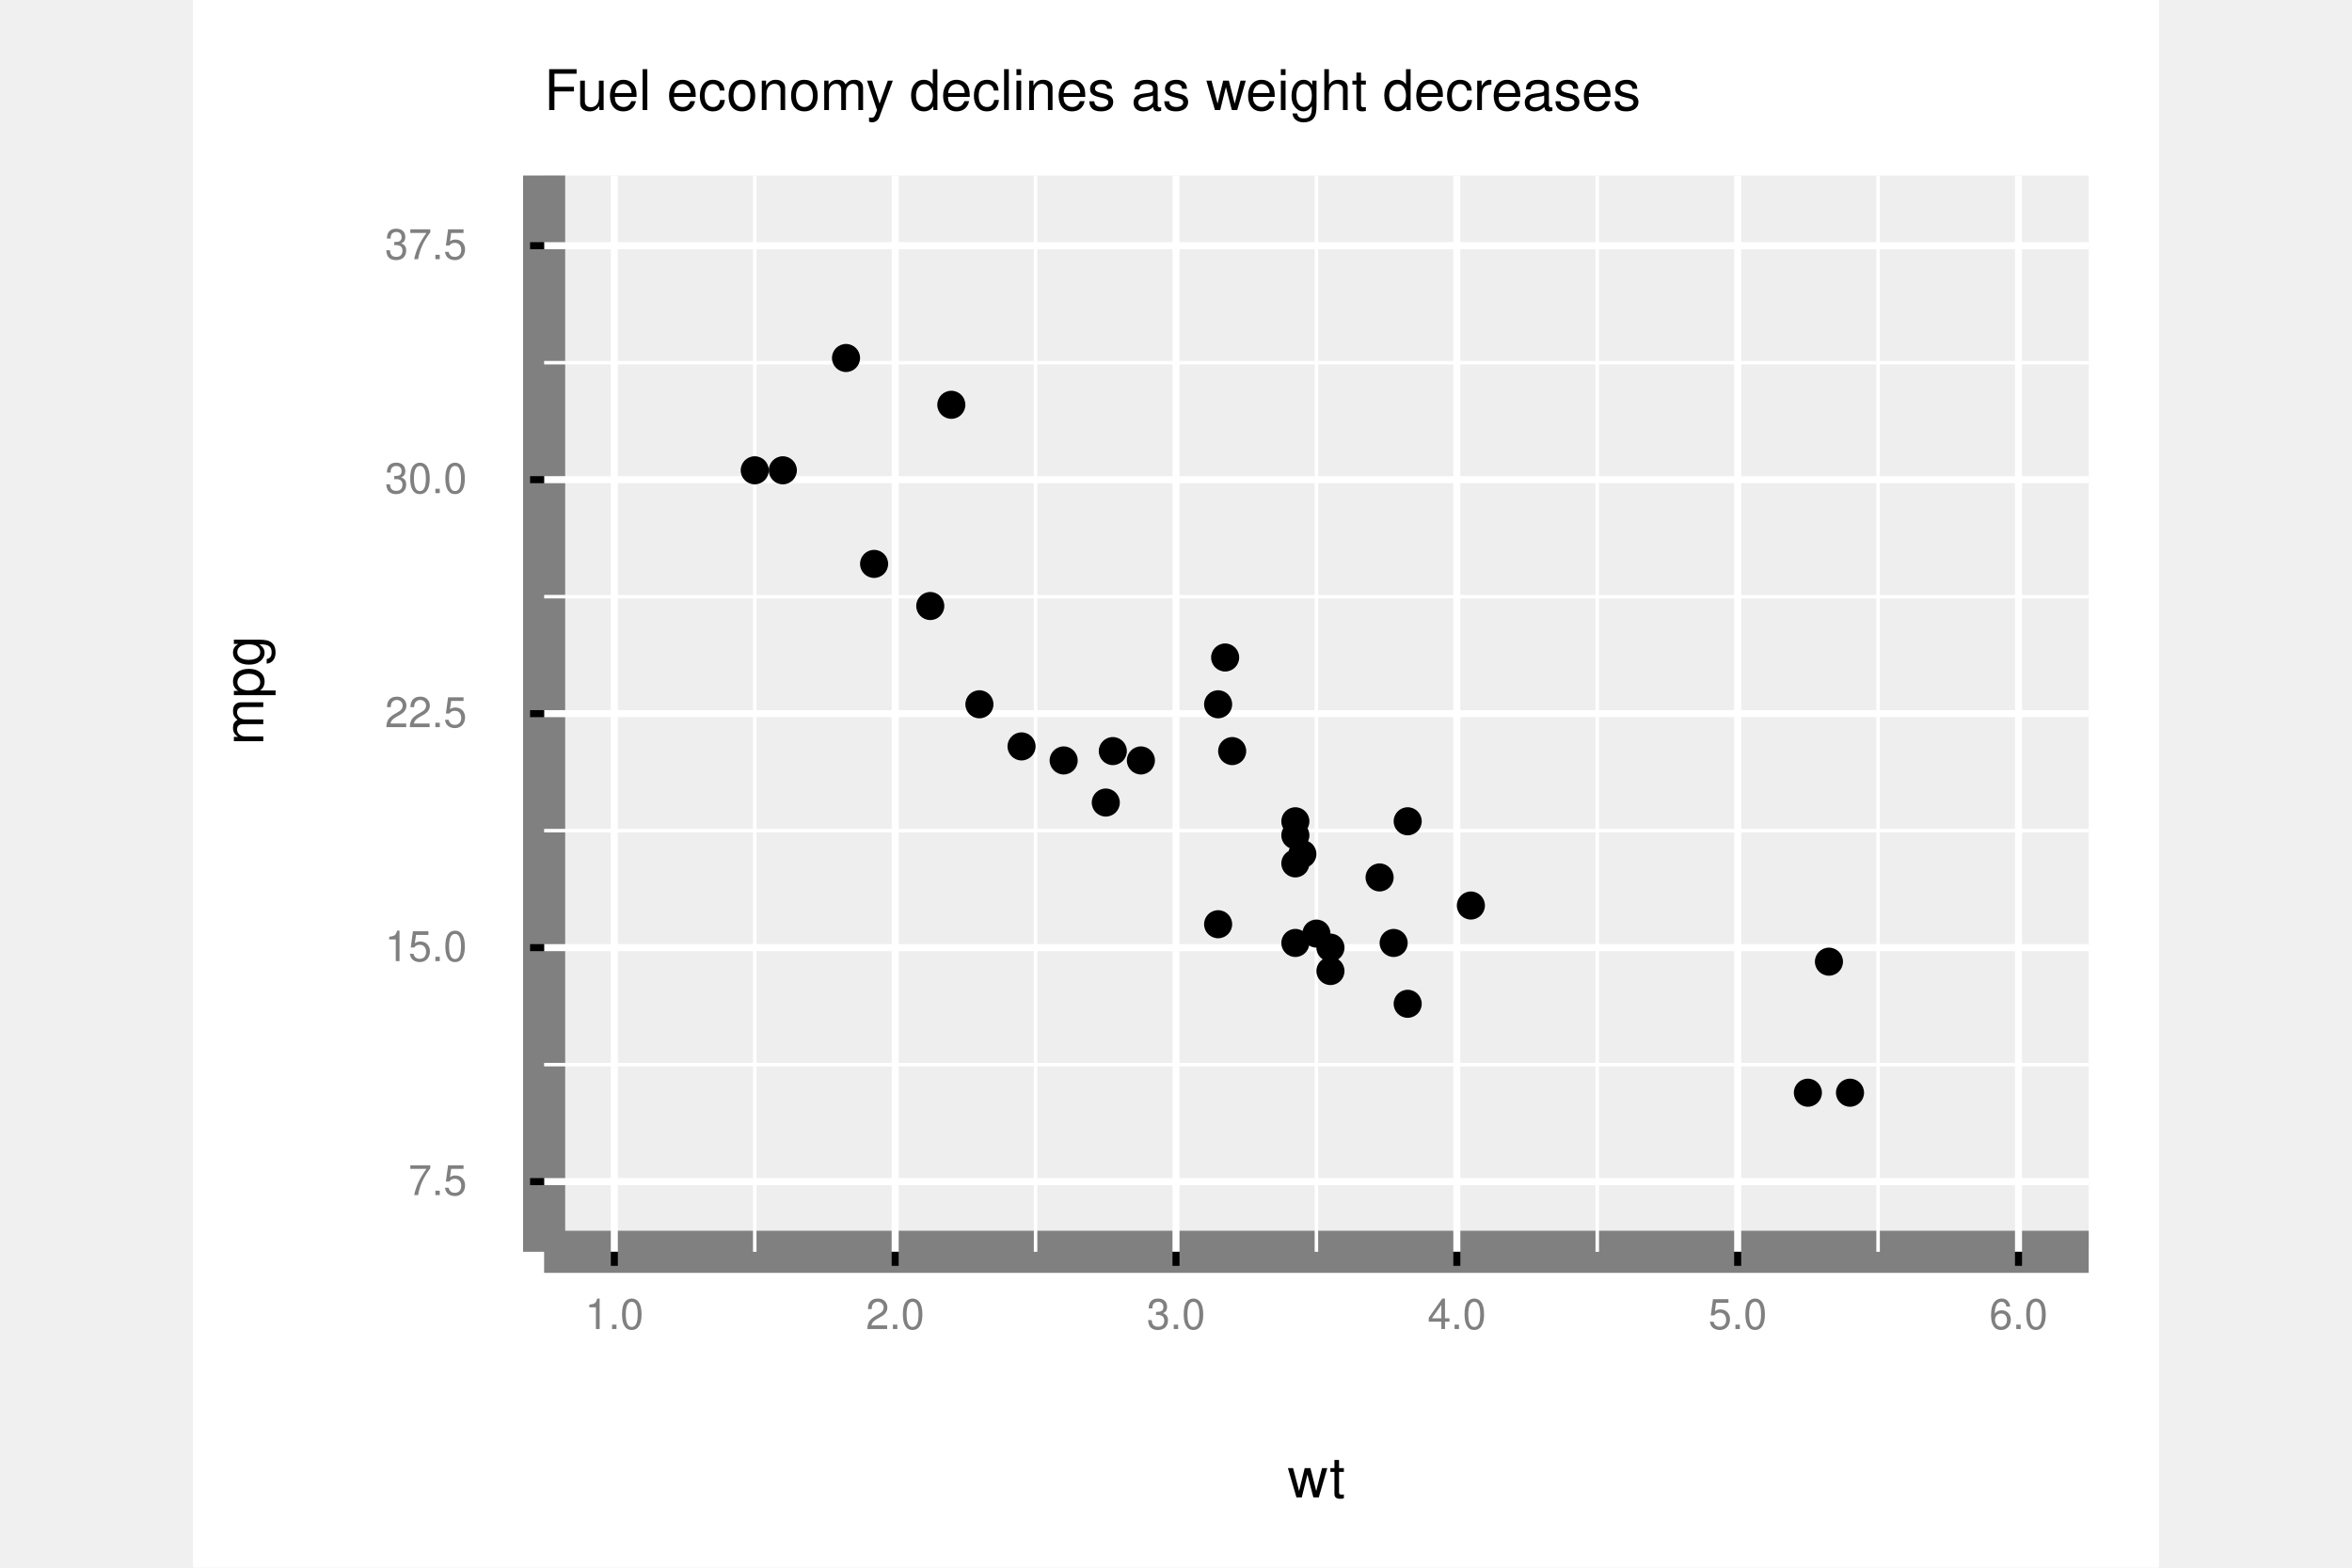
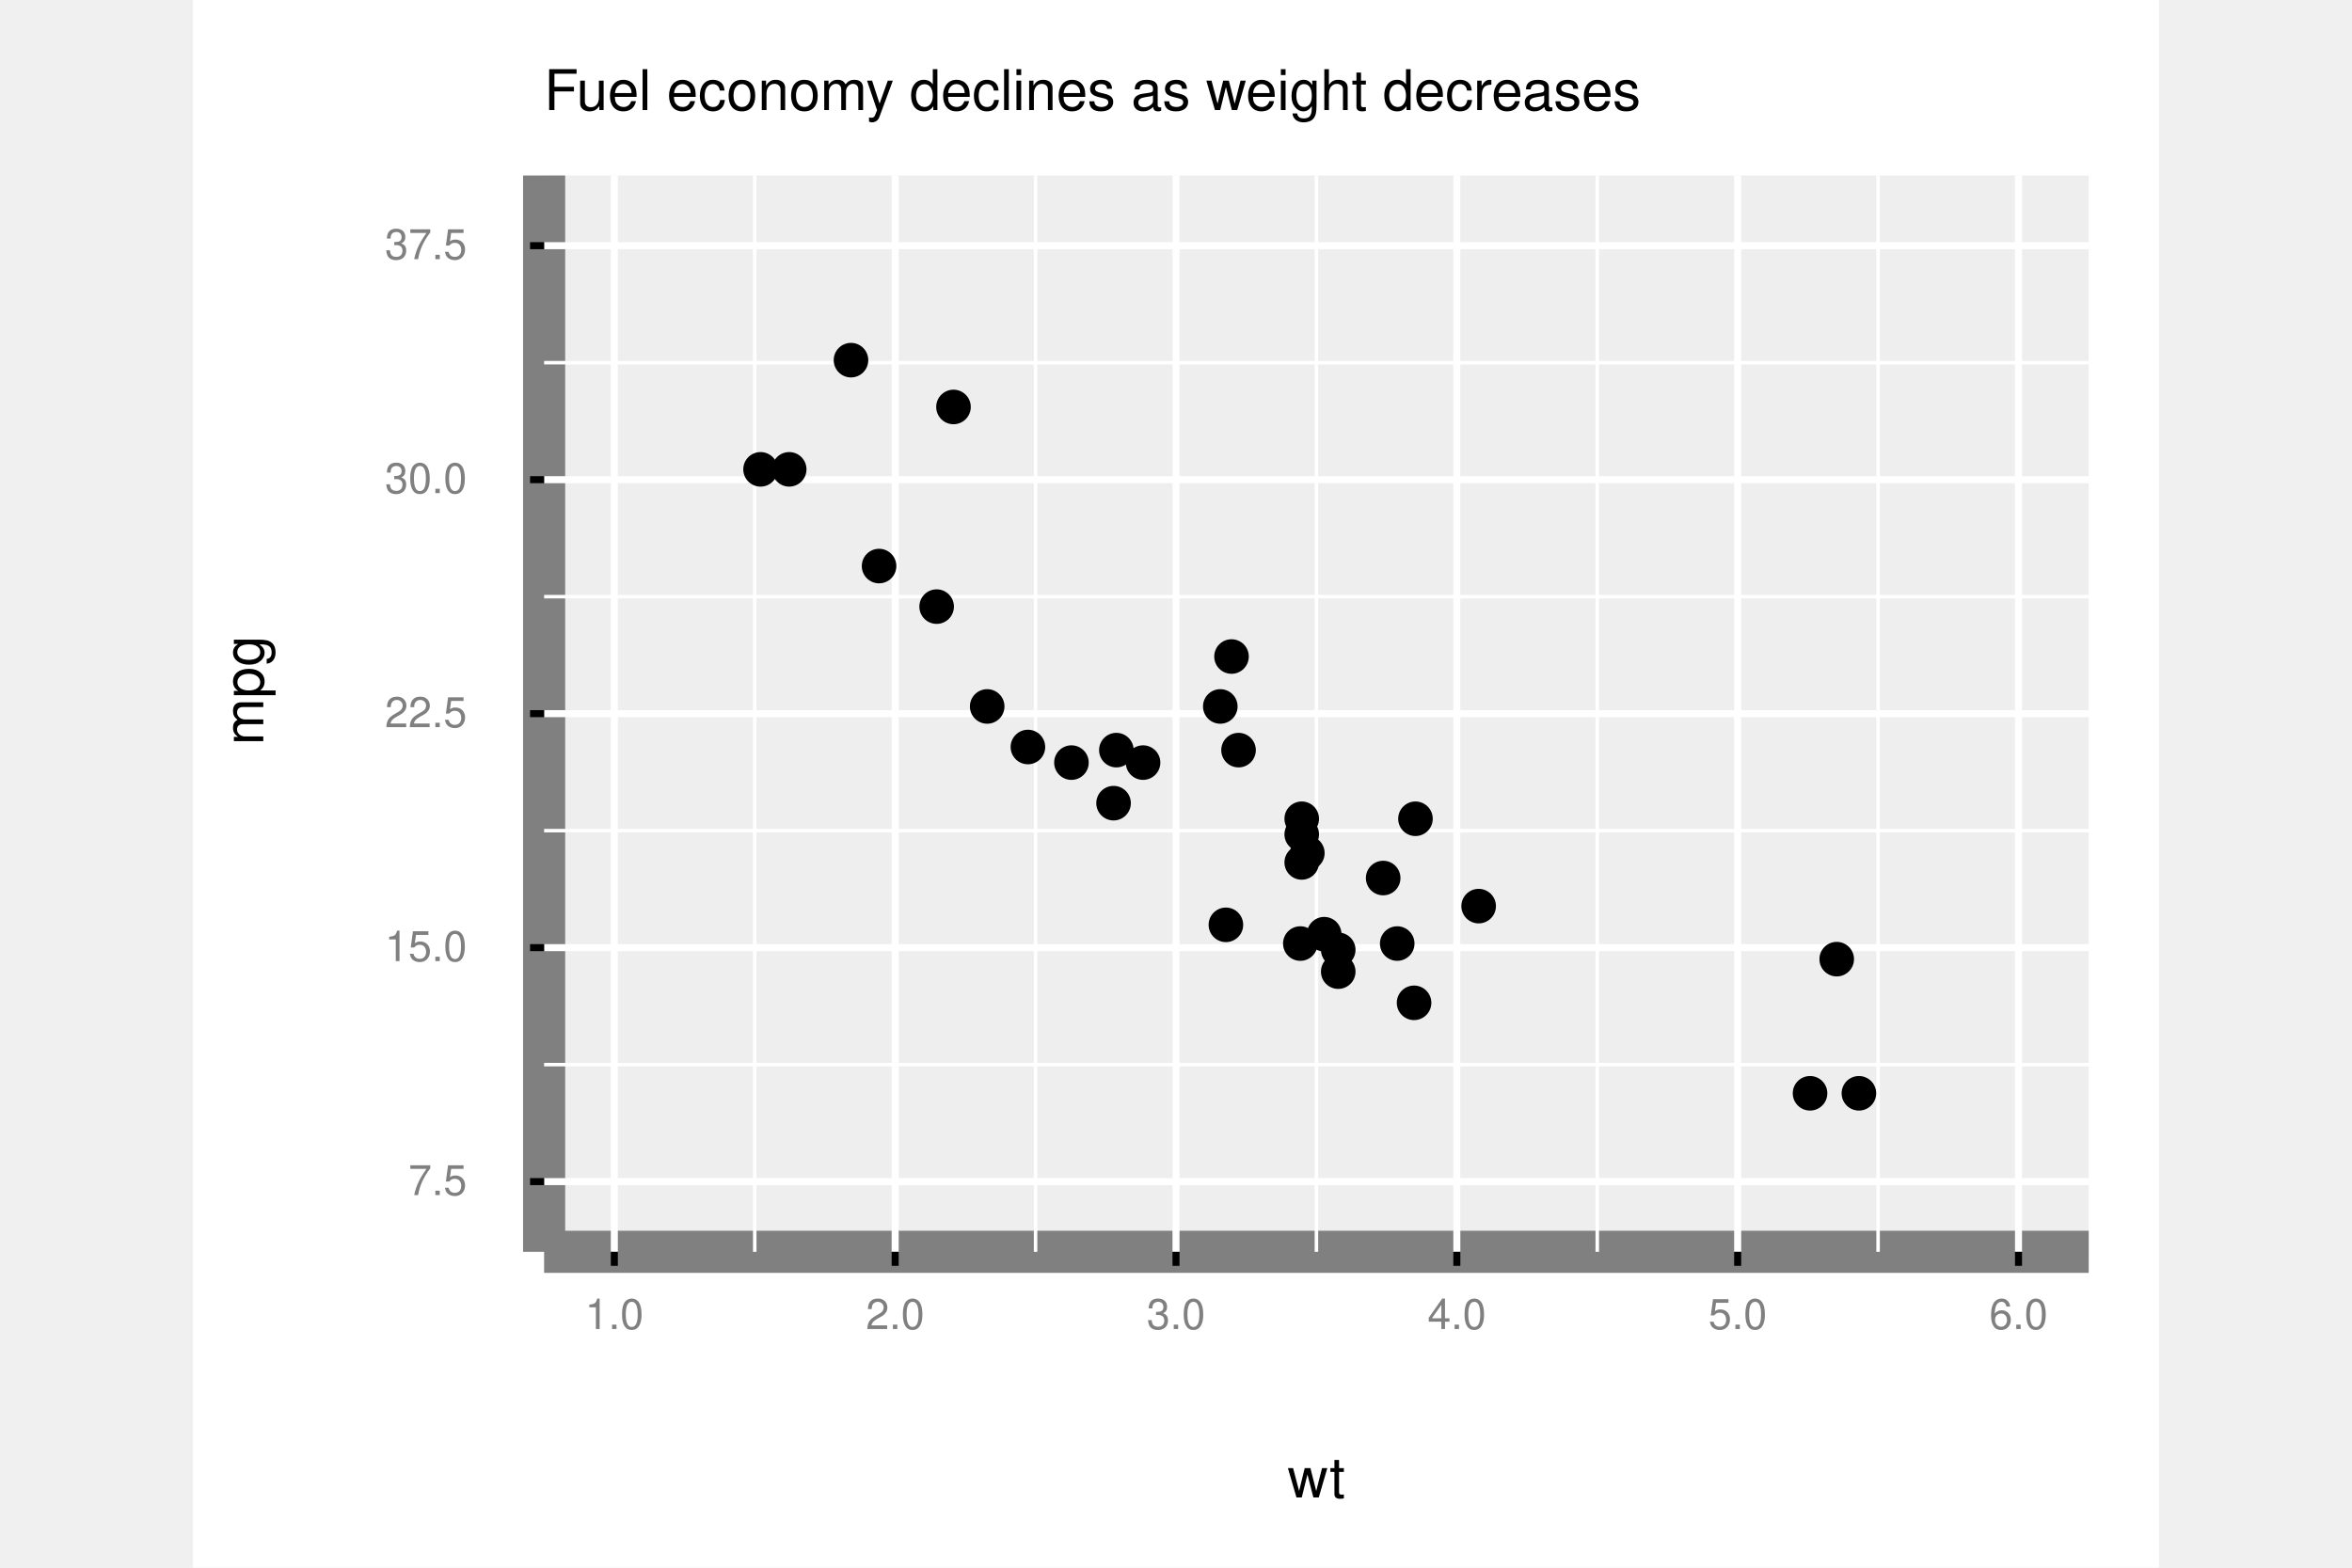
- <svg xmlns="http://www.w3.org/2000/svg" id="gg-2434" viewBox="0 0 280 223.333" height="550" width="825.0">
-   <style type="text/css">#gg-2434 .gg-axis-line {stroke: grey;stroke-width: 6;} #gg-2434 .gg-axis-text {fill: #808080;font-size: 6px;} #gg-2434 .gg-axis-text-x {} #gg-2434 .gg-axis-ticks {stroke: #000000;} #gg-2434 .gg-axis-title {fill: #000000;font-size: 8px;} #gg-2434 .gg-legend-key {stroke: #EEEEEE;fill: #EEEEEE;stroke-width: 0.5;} #gg-2434 .gg-legend-text {fill: #000000;font-size: 6px;} #gg-2434 .gg-legend-title {fill: #000000;font-size: 8px;} #gg-2434 .gg-panel-background {fill: #EEEEEE;} #gg-2434 .gg-panel-border {} #gg-2434 .gg-panel-grid {stroke: #FFFFFF;} #gg-2434 .gg-panel-grid-major {stroke-width: 1;} #gg-2434 .gg-panel-grid-minor {stroke-width: 0.5;} #gg-2434 .gg-plot-background {fill: #FFFFFF;} #gg-2434 .gg-plot-title {font-size: 8px;} #gg-2434 .gg-text {font-family: Helvetica, Arial, sans-serif;} </style>
+ <svg xmlns="http://www.w3.org/2000/svg" id="gg-1890" viewBox="0 0 280 223.333" height="550" width="825.0">
+   <style type="text/css">#gg-1890 .gg-axis-line {stroke: grey;stroke-width: 6;} #gg-1890 .gg-axis-text {fill: #808080;font-size: 6px;} #gg-1890 .gg-axis-text-x {} #gg-1890 .gg-axis-ticks {stroke: #000000;} #gg-1890 .gg-axis-title {fill: #000000;font-size: 8px;} #gg-1890 .gg-legend-key {stroke: #EEEEEE;fill: #EEEEEE;stroke-width: 0.5;} #gg-1890 .gg-legend-text {fill: #000000;font-size: 6px;} #gg-1890 .gg-legend-title {fill: #000000;font-size: 8px;} #gg-1890 .gg-panel-background {fill: #EEEEEE;} #gg-1890 .gg-panel-border {} #gg-1890 .gg-panel-grid {stroke: #FFFFFF;} #gg-1890 .gg-panel-grid-major {stroke-width: 1;} #gg-1890 .gg-panel-grid-minor {stroke-width: 0.5;} #gg-1890 .gg-plot-background {fill: #FFFFFF;} #gg-1890 .gg-plot-title {font-size: 8px;} #gg-1890 .gg-text {font-family: Helvetica, Arial, sans-serif;} </style>
  <rect class="gg-plot-background" width="100%" height="100%" />
  <g transform="translate(50, 25)">
    <rect x="0" y="0" height="153.333" width="220" class="gg-panel-background gg-panel-border" />
    <g opacity="1" transform="translate(0, 153.3333)">
      <line x2="220" class="gg-axis-line gg-axis-line-x" />
    </g>
    <g transform="translate(10,153.3333)" font-size="10" text-anchor="middle">
-       <g opacity="1" transform="translate(200,0)">
+       <g opacity="1" transform="translate(200.0,0)">
        <text y="11" class="gg-text gg-axis-text gg-axis-text-x" text-anchor="middle">6.0</text>
      </g>
-       <g opacity="1" transform="translate(160,0)">
+       <g opacity="1" transform="translate(160.0,0)">
        <text y="11" class="gg-text gg-axis-text gg-axis-text-x" text-anchor="middle">5.0</text>
      </g>
-       <g opacity="1" transform="translate(120,0)">
+       <g opacity="1" transform="translate(120.0,0)">
        <text y="11" class="gg-text gg-axis-text gg-axis-text-x" text-anchor="middle">4.0</text>
      </g>
-       <g opacity="1" transform="translate(80,0)">
+       <g opacity="1" transform="translate(80.0,0)">
        <text y="11" class="gg-text gg-axis-text gg-axis-text-x" text-anchor="middle">3.0</text>
      </g>
-       <g opacity="1" transform="translate(40,0)">
+       <g opacity="1" transform="translate(40.0,0)">
        <text y="11" class="gg-text gg-axis-text gg-axis-text-x" text-anchor="middle">2.0</text>
      </g>
-       <g opacity="1" transform="translate(0,0)">
+       <g opacity="1" transform="translate(0.0,0)">
        <text y="11" class="gg-text gg-axis-text gg-axis-text-x" text-anchor="middle">1.0</text>
      </g>
-       <g opacity="1" transform="translate(200,0)">
-         <line y2="-153.333" class="gg-panel-grid gg-panel-grid-major" />
-       </g>
-       <g opacity="1" transform="translate(160,0)">
-         <line y2="-153.333" class="gg-panel-grid gg-panel-grid-major" />
-       </g>
-       <g opacity="1" transform="translate(120,0)">
-         <line y2="-153.333" class="gg-panel-grid gg-panel-grid-major" />
-       </g>
-       <g opacity="1" transform="translate(80,0)">
-         <line y2="-153.333" class="gg-panel-grid gg-panel-grid-major" />
-       </g>
-       <g opacity="1" transform="translate(40,0)">
-         <line y2="-153.333" class="gg-panel-grid gg-panel-grid-major" />
-       </g>
-       <g opacity="1" transform="translate(0,0)">
-         <line y2="-153.333" class="gg-panel-grid gg-panel-grid-major" />
-       </g>
-       <g opacity="1" transform="translate(160,0)">
-         <line y2="-153.333" class="gg-panel-grid gg-panel-grid-minor" transform="translate(20.0, 0)" />
-       </g>
-       <g opacity="1" transform="translate(120,0)">
-         <line y2="-153.333" class="gg-panel-grid gg-panel-grid-minor" transform="translate(20.0, 0)" />
-       </g>
-       <g opacity="1" transform="translate(80,0)">
-         <line y2="-153.333" class="gg-panel-grid gg-panel-grid-minor" transform="translate(20.0, 0)" />
-       </g>
-       <g opacity="1" transform="translate(40,0)">
-         <line y2="-153.333" class="gg-panel-grid gg-panel-grid-minor" transform="translate(20.0, 0)" />
-       </g>
-       <g opacity="1" transform="translate(0,0)">
+       <g opacity="1" transform="translate(200.0,0)">
+         <line y2="-153.333" class="gg-panel-grid gg-panel-grid-major" />
+       </g>
+       <g opacity="1" transform="translate(160.0,0)">
+         <line y2="-153.333" class="gg-panel-grid gg-panel-grid-major" />
+       </g>
+       <g opacity="1" transform="translate(120.0,0)">
+         <line y2="-153.333" class="gg-panel-grid gg-panel-grid-major" />
+       </g>
+       <g opacity="1" transform="translate(80.0,0)">
+         <line y2="-153.333" class="gg-panel-grid gg-panel-grid-major" />
+       </g>
+       <g opacity="1" transform="translate(40.0,0)">
+         <line y2="-153.333" class="gg-panel-grid gg-panel-grid-major" />
+       </g>
+       <g opacity="1" transform="translate(0.0,0)">
+         <line y2="-153.333" class="gg-panel-grid gg-panel-grid-major" />
+       </g>
+       <g opacity="1" transform="translate(160.0,0)">
+         <line y2="-153.333" class="gg-panel-grid gg-panel-grid-minor" transform="translate(20.0, 0)" />
+       </g>
+       <g opacity="1" transform="translate(120.0,0)">
+         <line y2="-153.333" class="gg-panel-grid gg-panel-grid-minor" transform="translate(20.0, 0)" />
+       </g>
+       <g opacity="1" transform="translate(80.0,0)">
+         <line y2="-153.333" class="gg-panel-grid gg-panel-grid-minor" transform="translate(20.0, 0)" />
+       </g>
+       <g opacity="1" transform="translate(40.0,0)">
+         <line y2="-153.333" class="gg-panel-grid gg-panel-grid-minor" transform="translate(20.0, 0)" />
+       </g>
+       <g opacity="1" transform="translate(0.0,0)">
        <line y2="-153.333" class="gg-panel-grid gg-panel-grid-minor" transform="translate(20.0, 0)" />
      </g>
    </g>
    <g transform="translate(10,153.3333)" font-size="10" text-anchor="middle">
-       <g opacity="1" transform="translate(200,0)">
-         <line y2="2" class="gg-axis-ticks gg-axis-ticks-x" />
-       </g>
-       <g opacity="1" transform="translate(160,0)">
-         <line y2="2" class="gg-axis-ticks gg-axis-ticks-x" />
-       </g>
-       <g opacity="1" transform="translate(120,0)">
-         <line y2="2" class="gg-axis-ticks gg-axis-ticks-x" />
-       </g>
-       <g opacity="1" transform="translate(80,0)">
-         <line y2="2" class="gg-axis-ticks gg-axis-ticks-x" />
-       </g>
-       <g opacity="1" transform="translate(40,0)">
-         <line y2="2" class="gg-axis-ticks gg-axis-ticks-x" />
-       </g>
-       <g opacity="1" transform="translate(0,0)">
+       <g opacity="1" transform="translate(200.0,0)">
+         <line y2="2" class="gg-axis-ticks gg-axis-ticks-x" />
+       </g>
+       <g opacity="1" transform="translate(160.0,0)">
+         <line y2="2" class="gg-axis-ticks gg-axis-ticks-x" />
+       </g>
+       <g opacity="1" transform="translate(120.0,0)">
+         <line y2="2" class="gg-axis-ticks gg-axis-ticks-x" />
+       </g>
+       <g opacity="1" transform="translate(80.0,0)">
+         <line y2="2" class="gg-axis-ticks gg-axis-ticks-x" />
+       </g>
+       <g opacity="1" transform="translate(40.0,0)">
+         <line y2="2" class="gg-axis-ticks gg-axis-ticks-x" />
+       </g>
+       <g opacity="1" transform="translate(0.0,0)">
        <line y2="2" class="gg-axis-ticks gg-axis-ticks-x" />
      </g>
    </g>
    <text x="110.0" y="188.333" class="gg-text gg-axis-title" text-anchor="middle">wt</text>
    <g transform="translate(0, 0)">
      <line y2="153.333" class="gg-axis-line gg-axis-line-y" />
    </g>
    <g transform="translate(0, 0)" font-size="10" text-anchor="end">
      <g opacity="1" transform="translate(0,10.0)">
        <text x="-11" dy="0.32em" class="gg-text gg-axis-text gg-axis-text-y">37.5</text>
      </g>
      <g opacity="1" transform="translate(0,43.33333)">
        <text x="-11" dy="0.32em" class="gg-text gg-axis-text gg-axis-text-y">30.0</text>
      </g>
      <g opacity="1" transform="translate(0,76.66667)">
        <text x="-11" dy="0.32em" class="gg-text gg-axis-text gg-axis-text-y">22.5</text>
      </g>
      <g opacity="1" transform="translate(0,110.0)">
        <text x="-11" dy="0.32em" class="gg-text gg-axis-text gg-axis-text-y">15.0</text>
      </g>
      <g opacity="1" transform="translate(0,143.3333)">
        <text x="-11" dy="0.32em" class="gg-text gg-axis-text gg-axis-text-y">7.5</text>
      </g>
      <g opacity="1" transform="translate(0,10.0)">
        <line x2="220" class="gg-panel-grid gg-panel-grid-major" />
      </g>
      <g opacity="1" transform="translate(0,43.33333)">
        <line x2="220" class="gg-panel-grid gg-panel-grid-major" />
      </g>
      <g opacity="1" transform="translate(0,76.66667)">
        <line x2="220" class="gg-panel-grid gg-panel-grid-major" />
      </g>
      <g opacity="1" transform="translate(0,110.0)">
        <line x2="220" class="gg-panel-grid gg-panel-grid-major" />
      </g>
      <g opacity="1" transform="translate(0,143.3333)">
        <line x2="220" class="gg-panel-grid gg-panel-grid-major" />
      </g>
      <g opacity="1" transform="translate(0,43.33333)">
        <line x2="220" class="gg-panel-grid gg-panel-grid-minor" transform="translate(0, -16.66667)" />
      </g>
      <g opacity="1" transform="translate(0,76.66667)">
        <line x2="220" class="gg-panel-grid gg-panel-grid-minor" transform="translate(0, -16.66667)" />
      </g>
      <g opacity="1" transform="translate(0,110.0)">
        <line x2="220" class="gg-panel-grid gg-panel-grid-minor" transform="translate(0, -16.66667)" />
      </g>
      <g opacity="1" transform="translate(0,143.3333)">
        <line x2="220" class="gg-panel-grid gg-panel-grid-minor" transform="translate(0, -16.66667)" />
      </g>
    </g>
    <g transform="translate(0, 0)" font-size="10" text-anchor="end">
      <g opacity="1" transform="translate(0,10.0)">
        <line x2="-2" class="gg-axis-ticks gg-axis-ticks-y" />
      </g>
      <g opacity="1" transform="translate(0,43.33333)">
        <line x2="-2" class="gg-axis-ticks gg-axis-ticks-y" />
      </g>
      <g opacity="1" transform="translate(0,76.66667)">
        <line x2="-2" class="gg-axis-ticks gg-axis-ticks-y" />
      </g>
      <g opacity="1" transform="translate(0,110.0)">
        <line x2="-2" class="gg-axis-ticks gg-axis-ticks-y" />
      </g>
      <g opacity="1" transform="translate(0,143.3333)">
        <line x2="-2" class="gg-axis-ticks gg-axis-ticks-y" />
      </g>
    </g>
    <text x="-73.333" y="-40" class="gg-text gg-axis-title" text-anchor="middle" transform="rotate(-90)">mpg</text>
-     <circle cx="74" cy="83.333" r="2.0" fill-opacity="1" fill="black" />
-     <circle cx="85" cy="83.333" r="2.0" fill-opacity="1" fill="black" />
-     <circle cx="62" cy="75.333" r="2.0" fill-opacity="1" fill="black" />
-     <circle cx="98" cy="82.0" r="2.0" fill-opacity="1" fill="black" />
-     <circle cx="107" cy="94.0" r="2.0" fill-opacity="1" fill="black" />
-     <circle cx="108" cy="96.667" r="2.0" fill-opacity="1" fill="black" />
-     <circle cx="112" cy="113.333" r="2.0" fill-opacity="1" fill="black" />
-     <circle cx="97" cy="68.667" r="2.0" fill-opacity="1" fill="black" />
-     <circle cx="96" cy="75.333" r="2.0" fill-opacity="1" fill="black" />
-     <circle cx="107" cy="92.0" r="2.0" fill-opacity="1" fill="black" />
-     <circle cx="107" cy="98.0" r="2.0" fill-opacity="1" fill="black" />
-     <circle cx="132" cy="104.0" r="2.0" fill-opacity="1" fill="black" />
-     <circle cx="119" cy="100.0" r="2.0" fill-opacity="1" fill="black" />
-     <circle cx="121" cy="109.333" r="2.0" fill-opacity="1" fill="black" />
-     <circle cx="180" cy="130.667" r="2.0" fill-opacity="1" fill="black" />
-     <circle cx="186" cy="130.667" r="2.0" fill-opacity="1" fill="black" />
-     <circle cx="183" cy="112.0" r="2.0" fill-opacity="1" fill="black" />
-     <circle cx="58" cy="32.667" r="2.0" fill-opacity="1" fill="black" />
-     <circle cx="34" cy="42.0" r="2.0" fill-opacity="1" fill="black" />
-     <circle cx="43" cy="26.0" r="2.0" fill-opacity="1" fill="black" />
-     <circle cx="68" cy="81.333" r="2.0" fill-opacity="1" fill="black" />
-     <circle cx="110" cy="108.0" r="2.0" fill-opacity="1" fill="black" />
-     <circle cx="107" cy="109.333" r="2.0" fill-opacity="1" fill="black" />
-     <circle cx="123" cy="118.0" r="2.0" fill-opacity="1" fill="black" />
-     <circle cx="123" cy="92.0" r="2.0" fill-opacity="1" fill="black" />
-     <circle cx="47" cy="55.333" r="2.0" fill-opacity="1" fill="black" />
-     <circle cx="55" cy="61.333" r="2.0" fill-opacity="1" fill="black" />
-     <circle cx="30" cy="42.0" r="2.0" fill-opacity="1" fill="black" />
-     <circle cx="96" cy="106.667" r="2.0" fill-opacity="1" fill="black" />
-     <circle cx="80" cy="89.333" r="2.0" fill-opacity="1" fill="black" />
-     <circle cx="112" cy="110.0" r="2.0" fill-opacity="1" fill="black" />
-     <circle cx="81" cy="82.0" r="2.0" fill-opacity="1" fill="black" />
+     <svg viewBox="-1 -1 11 11" x="71.415" y="79.948" height="6.77" width="6.77">
+       <circle cx="5" cy="5" r="4" fill-opacity="1" fill="black" />
+     </svg>
+     <svg viewBox="-1 -1 11 11" x="81.615" y="79.948" height="6.77" width="6.77">
+       <circle cx="5" cy="5" r="4" fill-opacity="1" fill="black" />
+     </svg>
+     <svg viewBox="-1 -1 11 11" x="59.415" y="71.948" height="6.77" width="6.77">
+       <circle cx="5" cy="5" r="4" fill-opacity="1" fill="black" />
+     </svg>
+     <svg viewBox="-1 -1 11 11" x="95.215" y="78.17" height="6.77" width="6.77">
+       <circle cx="5" cy="5" r="4" fill-opacity="1" fill="black" />
+     </svg>
+     <svg viewBox="-1 -1 11 11" x="104.215" y="90.17" height="6.77" width="6.77">
+       <circle cx="5" cy="5" r="4" fill-opacity="1" fill="black" />
+     </svg>
+     <svg viewBox="-1 -1 11 11" x="105.015" y="92.837" height="6.77" width="6.77">
+       <circle cx="5" cy="5" r="4" fill-opacity="1" fill="black" />
+     </svg>
+     <svg viewBox="-1 -1 11 11" x="109.415" y="109.726" height="6.77" width="6.77">
+       <circle cx="5" cy="5" r="4" fill-opacity="1" fill="black" />
+     </svg>
+     <svg viewBox="-1 -1 11 11" x="94.215" y="64.837" height="6.77" width="6.77">
+       <circle cx="5" cy="5" r="4" fill-opacity="1" fill="black" />
+     </svg>
+     <svg viewBox="-1 -1 11 11" x="92.615" y="71.948" height="6.77" width="6.77">
+       <circle cx="5" cy="5" r="4" fill-opacity="1" fill="black" />
+     </svg>
+     <svg viewBox="-1 -1 11 11" x="104.215" y="87.948" height="6.77" width="6.77">
+       <circle cx="5" cy="5" r="4" fill-opacity="1" fill="black" />
+     </svg>
+     <svg viewBox="-1 -1 11 11" x="104.215" y="94.17" height="6.77" width="6.77">
+       <circle cx="5" cy="5" r="4" fill-opacity="1" fill="black" />
+     </svg>
+     <svg viewBox="-1 -1 11 11" x="129.415" y="100.393" height="6.77" width="6.77">
+       <circle cx="5" cy="5" r="4" fill-opacity="1" fill="black" />
+     </svg>
+     <svg viewBox="-1 -1 11 11" x="115.815" y="96.393" height="6.77" width="6.77">
+       <circle cx="5" cy="5" r="4" fill-opacity="1" fill="black" />
+     </svg>
+     <svg viewBox="-1 -1 11 11" x="117.815" y="105.726" height="6.77" width="6.77">
+       <circle cx="5" cy="5" r="4" fill-opacity="1" fill="black" />
+     </svg>
+     <svg viewBox="-1 -1 11 11" x="176.615" y="127.059" height="6.77" width="6.77">
+       <circle cx="5" cy="5" r="4" fill-opacity="1" fill="black" />
+     </svg>
+     <svg viewBox="-1 -1 11 11" x="183.575" y="127.059" height="6.77" width="6.77">
+       <circle cx="5" cy="5" r="4" fill-opacity="1" fill="black" />
+     </svg>
+     <svg viewBox="-1 -1 11 11" x="180.415" y="107.948" height="6.77" width="6.77">
+       <circle cx="5" cy="5" r="4" fill-opacity="1" fill="black" />
+     </svg>
+     <svg viewBox="-1 -1 11 11" x="54.615" y="29.282" height="6.77" width="6.77">
+       <circle cx="5" cy="5" r="4" fill-opacity="1" fill="black" />
+     </svg>
+     <svg viewBox="-1 -1 11 11" x="31.215" y="38.17" height="6.77" width="6.77">
+       <circle cx="5" cy="5" r="4" fill-opacity="1" fill="black" />
+     </svg>
+     <svg viewBox="-1 -1 11 11" x="40.015" y="22.615" height="6.77" width="6.77">
+       <circle cx="5" cy="5" r="4" fill-opacity="1" fill="black" />
+     </svg>
+     <svg viewBox="-1 -1 11 11" x="65.215" y="77.726" height="6.77" width="6.77">
+       <circle cx="5" cy="5" r="4" fill-opacity="1" fill="black" />
+     </svg>
+     <svg viewBox="-1 -1 11 11" x="107.415" y="104.393" height="6.77" width="6.77">
+       <circle cx="5" cy="5" r="4" fill-opacity="1" fill="black" />
+     </svg>
+     <svg viewBox="-1 -1 11 11" x="104.015" y="105.726" height="6.77" width="6.77">
+       <circle cx="5" cy="5" r="4" fill-opacity="1" fill="black" />
+     </svg>
+     <svg viewBox="-1 -1 11 11" x="120.215" y="114.17" height="6.77" width="6.77">
+       <circle cx="5" cy="5" r="4" fill-opacity="1" fill="black" />
+     </svg>
+     <svg viewBox="-1 -1 11 11" x="120.415" y="87.948" height="6.77" width="6.77">
+       <circle cx="5" cy="5" r="4" fill-opacity="1" fill="black" />
+     </svg>
+     <svg viewBox="-1 -1 11 11" x="44.015" y="51.948" height="6.77" width="6.77">
+       <circle cx="5" cy="5" r="4" fill-opacity="1" fill="black" />
+     </svg>
+     <svg viewBox="-1 -1 11 11" x="52.215" y="57.726" height="6.77" width="6.77">
+       <circle cx="5" cy="5" r="4" fill-opacity="1" fill="black" />
+     </svg>
+     <svg viewBox="-1 -1 11 11" x="27.135" y="38.17" height="6.77" width="6.77">
+       <circle cx="5" cy="5" r="4" fill-opacity="1" fill="black" />
+     </svg>
+     <svg viewBox="-1 -1 11 11" x="93.415" y="103.059" height="6.77" width="6.77">
+       <circle cx="5" cy="5" r="4" fill-opacity="1" fill="black" />
+     </svg>
+     <svg viewBox="-1 -1 11 11" x="77.415" y="85.726" height="6.77" width="6.77">
+       <circle cx="5" cy="5" r="4" fill-opacity="1" fill="black" />
+     </svg>
+     <svg viewBox="-1 -1 11 11" x="109.415" y="106.615" height="6.77" width="6.77">
+       <circle cx="5" cy="5" r="4" fill-opacity="1" fill="black" />
+     </svg>
+     <svg viewBox="-1 -1 11 11" x="77.815" y="78.17" height="6.77" width="6.77">
+       <circle cx="5" cy="5" r="4" fill-opacity="1" fill="black" />
+     </svg>
  </g>
  <g transform="translate(50, 0)">
    <text x="0" y="10" dy="0.71em" dx="0" class="gg-text gg-plot-title">Fuel economy declines as weight decreases</text>
  </g>
</svg>
